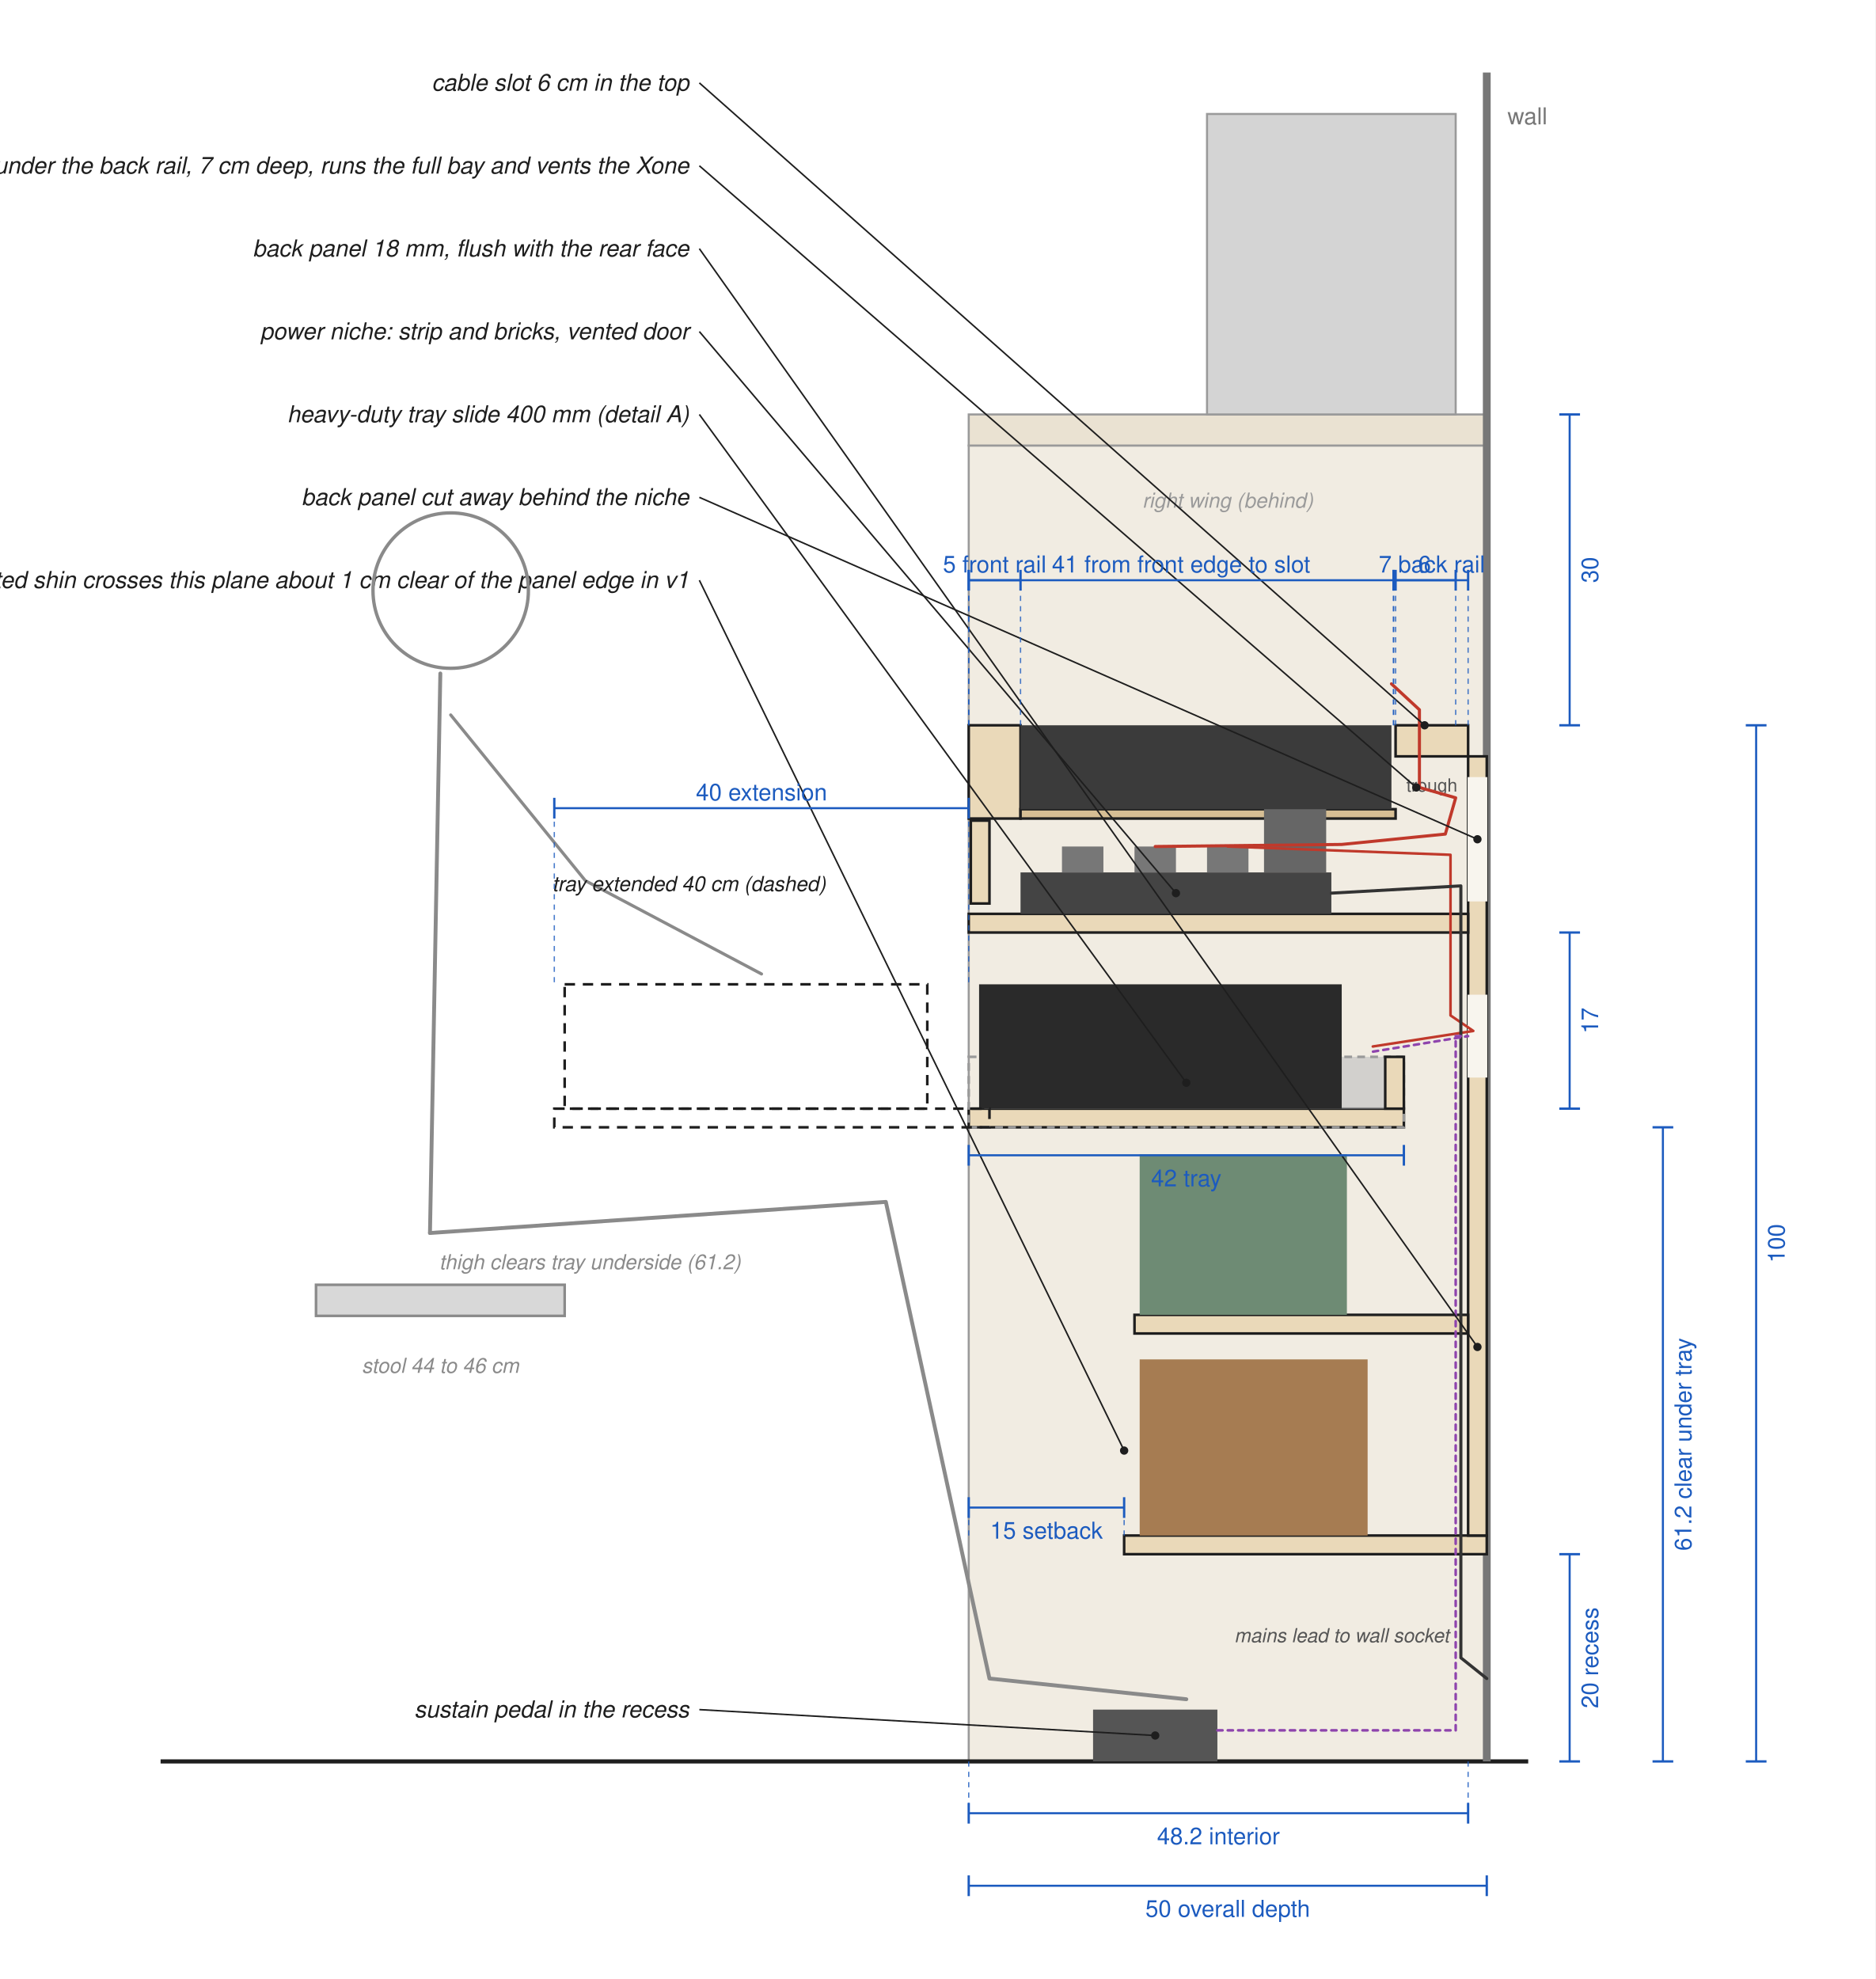
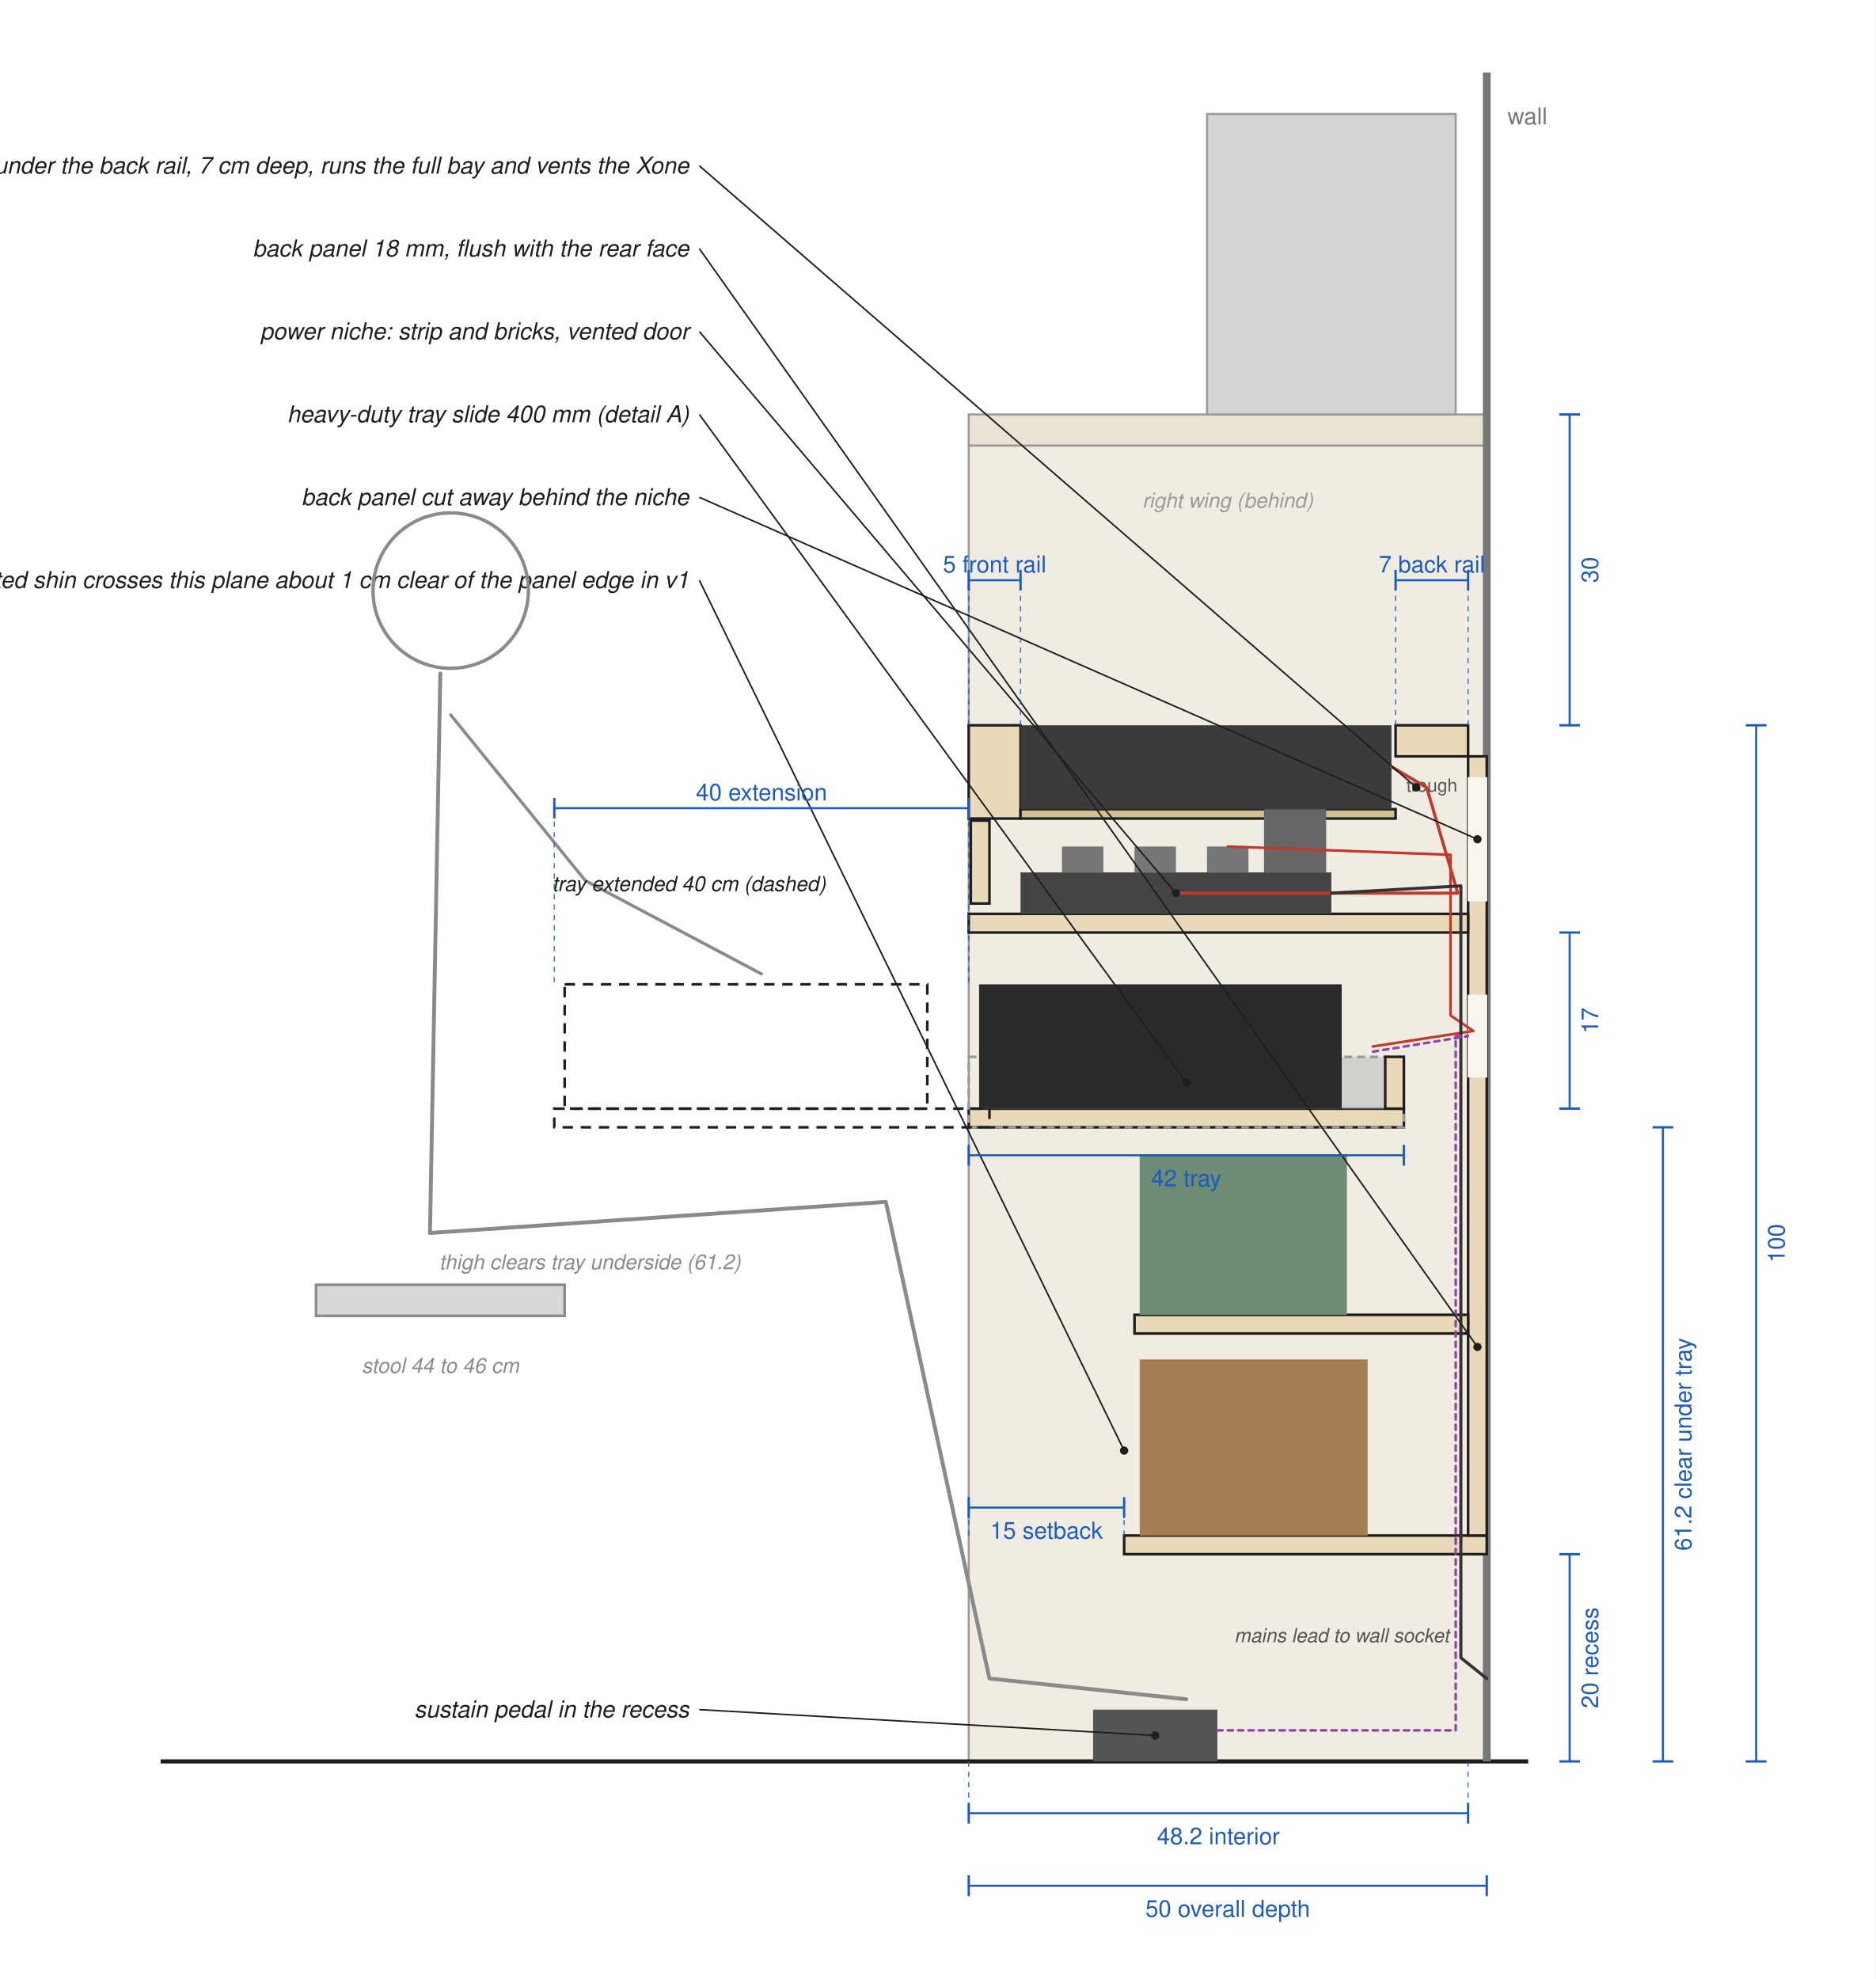
<svg xmlns="http://www.w3.org/2000/svg" viewBox="0 0 724 764" width="724" height="764" font-family="Helvetica Neue, Helvetica, Arial, sans-serif">
  <rect width="724" height="764" fill="white" />
  <rect x="374.0" y="172.0" width="200.0" height="508.0" fill="#F1ECE2" stroke="#9A9A9A" stroke-width="0.8" opacity="1.0" />
  <rect x="374.0" y="160.0" width="200.0" height="12.0" fill="#EAE2D2" stroke="#9A9A9A" stroke-width="0.8" opacity="1.0" />
  <rect x="466.0" y="44.0" width="96.0" height="116.0" fill="#D4D4D4" stroke="#9A9A9A" stroke-width="0.8" opacity="1.0" />
  <text x="474.0" y="196.0" font-size="8" text-anchor="middle" fill="#9A9A9A" font-weight="normal" font-style="italic">right wing (behind)</text>
  <line x1="62.0" y1="680.0" x2="590.0" y2="680.0" stroke="#1E1E1E" stroke-width="1.6" opacity="1.0" />
  <line x1="574.0" y1="680.0" x2="574.0" y2="28.0" stroke="#777" stroke-width="3" opacity="1.0" />
  <text x="582.0" y="48.0" font-size="9" text-anchor="start" fill="#777" font-weight="normal">wall</text>
  <rect x="434.0" y="592.8" width="140.0" height="7.2" fill="#EAD9B9" stroke="#1E1E1E" stroke-width="1.0" opacity="1.0" />
  <rect x="566.8" y="292.0" width="7.2" height="300.8" fill="#EAD9B9" stroke="#1E1E1E" stroke-width="1.0" opacity="1.0" />
  <rect x="566.6" y="384.0" width="7.6" height="32.0" fill="#F8F5EE" stroke="none" stroke-width="1.0" opacity="1.0" />
  <rect x="566.6" y="300.0" width="7.6" height="48.0" fill="#F8F5EE" stroke="none" stroke-width="1.0" opacity="1.0" />
  <rect x="374.0" y="352.8" width="192.8" height="7.2" fill="#EAD9B9" stroke="#1E1E1E" stroke-width="1.0" opacity="1.0" />
  <rect x="374.0" y="280.0" width="20.0" height="36.0" fill="#EAD9B9" stroke="#1E1E1E" stroke-width="1.0" opacity="1.0" />
  <rect x="538.8" y="280.0" width="28.0" height="12.0" fill="#EAD9B9" stroke="#1E1E1E" stroke-width="1.0" opacity="1.0" />
  <rect x="394.0" y="312.4" width="144.8" height="3.6" fill="#D6BE94" stroke="#1E1E1E" stroke-width="1.0" opacity="1.0" />
  <text x="552.8" y="305.6" font-size="7" text-anchor="middle" fill="#555" font-weight="normal">trough</text>
  <rect x="438.0" y="507.6" width="128.8" height="7.2" fill="#EAD9B9" stroke="#1E1E1E" stroke-width="1.0" opacity="1.0" />
  <rect x="440.0" y="524.8" width="88.0" height="68.0" fill="#A67C52" stroke="none" stroke-width="1.0" opacity="1.0" />
  <rect x="440.0" y="445.6" width="80.0" height="62.0" fill="#6E8B74" stroke="none" stroke-width="1.0" opacity="1.0" />
  <line x1="374.0" y1="592.8" x2="374.0" y2="582.0" stroke="#1C5BBF" stroke-width="0.5" stroke-dasharray="2,2" opacity="0.8" />
  <line x1="434.0" y1="592.8" x2="434.0" y2="582.0" stroke="#1C5BBF" stroke-width="0.5" stroke-dasharray="2,2" opacity="0.8" />
  <line x1="374.0" y1="582.0" x2="434.0" y2="582.0" stroke="#1C5BBF" stroke-width="0.8" opacity="1.0" />
  <line x1="374.0" y1="578.0" x2="374.0" y2="586.0" stroke="#1C5BBF" stroke-width="0.9" />
  <line x1="434.0" y1="578.0" x2="434.0" y2="586.0" stroke="#1C5BBF" stroke-width="0.9" />
  <text x="404.0" y="594.0" font-size="9" text-anchor="middle" fill="#1C5BBF" font-weight="normal">15 setback</text>
  <line x1="434.0" y1="560.0" x2="270.0" y2="224.0" stroke="#1E1E1E" stroke-width="0.6" opacity="1.0" />
  <circle cx="434.0" cy="560.0" r="1.6" fill="#1E1E1E" stroke="none" stroke-width="1.0" />
  <text x="266.0" y="227.0" font-size="9" text-anchor="end" fill="#1E1E1E" font-weight="normal" font-style="italic">book zone set back 15 cm: the seated shin crosses this plane about 1 cm clear of the panel edge in v1</text>
  <rect x="374.0" y="428.0" width="168.0" height="7.2" fill="#EAD9B9" stroke="#1E1E1E" stroke-width="1.0" opacity="1.0" />
  <rect x="380.0" y="408.0" width="160.0" height="20.0" fill="#C4C4C4" stroke="none" stroke-width="1.0" opacity="0.7" />
  <rect x="374.0" y="408.0" width="168.0" height="27.2" fill="none" stroke="#9A9A9A" stroke-width="1.0" stroke-dasharray="3,2" opacity="1.0" />
  <rect x="534.8" y="408.0" width="7.2" height="20.0" fill="#EAD9B9" stroke="#1E1E1E" stroke-width="1.0" opacity="1.0" />
  <rect x="378.0" y="380.0" width="140.0" height="48.0" fill="#2A2A2A" stroke="none" stroke-width="1.0" opacity="1.0" />
  <rect x="214.0" y="428.0" width="168.0" height="7.2" fill="none" stroke="#1E1E1E" stroke-width="1.0" stroke-dasharray="4,3" opacity="1.0" />
  <rect x="218.0" y="380.0" width="140.0" height="48.0" fill="none" stroke="#1E1E1E" stroke-width="1.0" stroke-dasharray="4,3" opacity="1.0" />
  <rect x="374.8" y="316.8" width="7.2" height="32.0" fill="#EAD9B9" stroke="#1E1E1E" stroke-width="1.0" opacity="1.0" />
  <rect x="394.0" y="336.8" width="120.0" height="16.0" fill="#444" stroke="none" stroke-width="1.0" opacity="1.0" />
  <rect x="410.0" y="326.8" width="16.0" height="10.0" fill="#777" stroke="none" stroke-width="1.0" opacity="1.0" />
  <rect x="438.0" y="326.8" width="16.0" height="10.0" fill="#777" stroke="none" stroke-width="1.0" opacity="1.0" />
  <rect x="466.0" y="326.8" width="16.0" height="10.0" fill="#777" stroke="none" stroke-width="1.0" opacity="1.0" />
  <rect x="488.0" y="302.8" width="24.0" height="34.0" fill="#666" stroke="none" stroke-width="1.0" opacity="1.0" />
  <rect x="394.0" y="280.0" width="143.2" height="32.4" fill="#3B3B3B" stroke="none" stroke-width="1.0" opacity="1.0" />
-   <polyline points="537.2,264.0 548.0,274.0 548.0,304.0 562.0,308.0 558.0,322.0 518.0,326.0 446.0,326.8" fill="none" stroke="#C0392B" stroke-width="1.2" stroke-linejoin="round" stroke-linecap="round" />
+   <polyline points="537.2,296.0 550.8,304.0 562.8,344.8 454.0,344.8" fill="none" stroke="#C0392B" stroke-width="1.2" stroke-linejoin="round" stroke-linecap="round" />
  <polyline points="530.0,404.0 568.8,398.0 560.0,392.0 560.0,330.0 474.0,326.8" fill="none" stroke="#C0392B" stroke-width="1.0" stroke-linejoin="round" stroke-linecap="round" />
  <polyline points="514.0,344.8 564.0,342.0 564.0,640.0 574.0,648.0" fill="none" stroke="#333" stroke-width="1.2" stroke-linejoin="round" stroke-linecap="round" />
  <text x="518.0" y="634.0" font-size="7.5" text-anchor="middle" fill="#555" font-weight="normal" font-style="italic">mains lead to wall socket</text>
  <rect x="422.0" y="660.0" width="48.0" height="20.0" fill="#555" stroke="none" stroke-width="1.0" opacity="1.0" />
  <polyline points="470.0,668.0 562.0,668.0 562.0,400.0 566.8,400.0 530.0,406.0" fill="none" stroke="#8E44AD" stroke-width="1.0" stroke-linejoin="round" stroke-linecap="round" stroke-dasharray="2,2" />
  <circle cx="174.0" cy="228.0" r="30.0" fill="none" stroke="#8A8A8A" stroke-width="1.3" />
  <polyline points="170.0,260.0 166.0,476.0" fill="none" stroke="#8A8A8A" stroke-width="1.5" stroke-linejoin="round" stroke-linecap="round" />
  <polyline points="174.0,276.0 226.0,340.0 294.0,376.0" fill="none" stroke="#8A8A8A" stroke-width="1.2" stroke-linejoin="round" stroke-linecap="round" />
  <polyline points="166.0,476.0 342.0,464.0 382.0,648.0 458.0,656.0" fill="none" stroke="#8A8A8A" stroke-width="1.5" stroke-linejoin="round" stroke-linecap="round" />
  <rect x="122.0" y="496.0" width="96.0" height="12.0" fill="#D8D8D8" stroke="#8A8A8A" stroke-width="1.0" opacity="1.0" />
  <text x="170.0" y="530.0" font-size="8" text-anchor="middle" fill="#8A8A8A" font-weight="normal" font-style="italic">stool 44 to 46 cm</text>
  <text x="286.0" y="490.0" font-size="8" text-anchor="end" fill="#8A8A8A" font-weight="normal" font-style="italic">thigh clears tray underside (61.2)</text>
-   <line x1="550.0" y1="280.0" x2="270.0" y2="32.0" stroke="#1E1E1E" stroke-width="0.6" opacity="1.0" />
-   <circle cx="550.0" cy="280.0" r="1.6" fill="#1E1E1E" stroke="none" stroke-width="1.0" />
-   <text x="266.0" y="35.0" font-size="9" text-anchor="end" fill="#1E1E1E" font-weight="normal" font-style="italic">cable slot 6 cm in the top</text>
  <line x1="546.8" y1="304.0" x2="270.0" y2="64.0" stroke="#1E1E1E" stroke-width="0.6" opacity="1.0" />
  <circle cx="546.8" cy="304.0" r="1.6" fill="#1E1E1E" stroke="none" stroke-width="1.0" />
  <text x="266.0" y="67.0" font-size="9" text-anchor="end" fill="#1E1E1E" font-weight="normal" font-style="italic">cable trough under the back rail, 7 cm deep, runs the full bay and vents the Xone</text>
  <line x1="570.4" y1="520.0" x2="270.0" y2="96.0" stroke="#1E1E1E" stroke-width="0.6" opacity="1.0" />
  <circle cx="570.4" cy="520.0" r="1.6" fill="#1E1E1E" stroke="none" stroke-width="1.0" />
  <text x="266.0" y="99.0" font-size="9" text-anchor="end" fill="#1E1E1E" font-weight="normal" font-style="italic">back panel 18 mm, flush with the rear face</text>
  <line x1="454.0" y1="344.8" x2="270.0" y2="128.0" stroke="#1E1E1E" stroke-width="0.6" opacity="1.0" />
  <circle cx="454.0" cy="344.8" r="1.6" fill="#1E1E1E" stroke="none" stroke-width="1.0" />
  <text x="266.0" y="131.0" font-size="9" text-anchor="end" fill="#1E1E1E" font-weight="normal" font-style="italic">power niche: strip and bricks, vented door</text>
  <line x1="570.4" y1="324.0" x2="270.0" y2="192.0" stroke="#1E1E1E" stroke-width="0.6" opacity="1.0" />
  <circle cx="570.4" cy="324.0" r="1.6" fill="#1E1E1E" stroke="none" stroke-width="1.0" />
  <text x="266.0" y="195.0" font-size="9" text-anchor="end" fill="#1E1E1E" font-weight="normal" font-style="italic">back panel cut away behind the niche</text>
  <line x1="458.0" y1="418.0" x2="270.0" y2="160.0" stroke="#1E1E1E" stroke-width="0.6" opacity="1.0" />
  <circle cx="458.0" cy="418.0" r="1.6" fill="#1E1E1E" stroke="none" stroke-width="1.0" />
  <text x="266.0" y="163.0" font-size="9" text-anchor="end" fill="#1E1E1E" font-weight="normal" font-style="italic">heavy-duty tray slide 400 mm (detail A)</text>
  <line x1="446.0" y1="670.0" x2="270.0" y2="660.0" stroke="#1E1E1E" stroke-width="0.6" opacity="1.0" />
  <circle cx="446.0" cy="670.0" r="1.6" fill="#1E1E1E" stroke="none" stroke-width="1.0" />
  <text x="266.0" y="663.0" font-size="9" text-anchor="end" fill="#1E1E1E" font-weight="normal" font-style="italic">sustain pedal in the recess</text>
  <text x="266.0" y="344.0" font-size="8" text-anchor="middle" fill="#1E1E1E" font-weight="normal" font-style="italic">tray extended 40 cm (dashed)</text>
  <line x1="374.0" y1="680.0" x2="374.0" y2="700.0" stroke="#1C5BBF" stroke-width="0.5" stroke-dasharray="2,2" opacity="0.8" />
  <line x1="566.8" y1="680.0" x2="566.8" y2="700.0" stroke="#1C5BBF" stroke-width="0.5" stroke-dasharray="2,2" opacity="0.8" />
  <line x1="374.0" y1="700.0" x2="566.8" y2="700.0" stroke="#1C5BBF" stroke-width="0.8" opacity="1.0" />
  <line x1="374.0" y1="696.0" x2="374.0" y2="704.0" stroke="#1C5BBF" stroke-width="0.9" />
  <line x1="566.8" y1="696.0" x2="566.8" y2="704.0" stroke="#1C5BBF" stroke-width="0.9" />
  <text x="470.4" y="712.0" font-size="9" text-anchor="middle" fill="#1C5BBF" font-weight="normal">48.2 interior</text>
  <line x1="374.0" y1="280.0" x2="374.0" y2="224.0" stroke="#1C5BBF" stroke-width="0.5" stroke-dasharray="2,2" opacity="0.8" />
  <line x1="394.0" y1="280.0" x2="394.0" y2="224.0" stroke="#1C5BBF" stroke-width="0.5" stroke-dasharray="2,2" opacity="0.8" />
  <line x1="374.0" y1="224.0" x2="394.0" y2="224.0" stroke="#1C5BBF" stroke-width="0.8" opacity="1.0" />
  <line x1="374.0" y1="220.0" x2="374.0" y2="228.0" stroke="#1C5BBF" stroke-width="0.9" />
  <line x1="394.0" y1="220.0" x2="394.0" y2="228.0" stroke="#1C5BBF" stroke-width="0.9" />
  <text x="384.0" y="221.0" font-size="9" text-anchor="middle" fill="#1C5BBF" font-weight="normal">5 front rail</text>
  <line x1="538.8" y1="280.0" x2="538.8" y2="224.0" stroke="#1C5BBF" stroke-width="0.5" stroke-dasharray="2,2" opacity="0.8" />
  <line x1="566.8" y1="280.0" x2="566.8" y2="224.0" stroke="#1C5BBF" stroke-width="0.5" stroke-dasharray="2,2" opacity="0.8" />
  <line x1="538.8" y1="224.0" x2="566.8" y2="224.0" stroke="#1C5BBF" stroke-width="0.8" opacity="1.0" />
  <line x1="538.8" y1="220.0" x2="538.8" y2="228.0" stroke="#1C5BBF" stroke-width="0.9" />
  <line x1="566.8" y1="220.0" x2="566.8" y2="228.0" stroke="#1C5BBF" stroke-width="0.9" />
  <text x="552.8" y="221.0" font-size="9" text-anchor="middle" fill="#1C5BBF" font-weight="normal">7 back rail</text>
  <line x1="374.0" y1="728.0" x2="574.0" y2="728.0" stroke="#1C5BBF" stroke-width="0.8" opacity="1.0" />
  <line x1="374.0" y1="724.0" x2="374.0" y2="732.0" stroke="#1C5BBF" stroke-width="0.9" />
  <line x1="574.0" y1="724.0" x2="574.0" y2="732.0" stroke="#1C5BBF" stroke-width="0.9" />
  <text x="474.0" y="740.0" font-size="9" text-anchor="middle" fill="#1C5BBF" font-weight="normal">50 overall depth</text>
  <line x1="214.0" y1="379.2" x2="214.0" y2="312.0" stroke="#1C5BBF" stroke-width="0.5" stroke-dasharray="2,2" opacity="0.8" />
  <line x1="374.0" y1="379.2" x2="374.0" y2="312.0" stroke="#1C5BBF" stroke-width="0.5" stroke-dasharray="2,2" opacity="0.8" />
  <line x1="214.0" y1="312.0" x2="374.0" y2="312.0" stroke="#1C5BBF" stroke-width="0.8" opacity="1.0" />
  <line x1="214.0" y1="308.0" x2="214.0" y2="316.0" stroke="#1C5BBF" stroke-width="0.9" />
  <line x1="374.0" y1="308.0" x2="374.0" y2="316.0" stroke="#1C5BBF" stroke-width="0.9" />
  <text x="294.0" y="309.0" font-size="9" text-anchor="middle" fill="#1C5BBF" font-weight="normal">40 extension</text>
-   <line x1="374.0" y1="280.0" x2="374.0" y2="224.0" stroke="#1C5BBF" stroke-width="0.5" stroke-dasharray="2,2" opacity="0.8" />
-   <line x1="538.0" y1="280.0" x2="538.0" y2="224.0" stroke="#1C5BBF" stroke-width="0.5" stroke-dasharray="2,2" opacity="0.8" />
-   <line x1="374.0" y1="224.0" x2="538.0" y2="224.0" stroke="#1C5BBF" stroke-width="0.8" opacity="1.0" />
-   <line x1="374.0" y1="220.0" x2="374.0" y2="228.0" stroke="#1C5BBF" stroke-width="0.9" />
-   <line x1="538.0" y1="220.0" x2="538.0" y2="228.0" stroke="#1C5BBF" stroke-width="0.9" />
-   <text x="456.0" y="221.0" font-size="9" text-anchor="middle" fill="#1C5BBF" font-weight="normal">41 from front edge to slot</text>
-   <line x1="538.0" y1="280.0" x2="538.0" y2="224.0" stroke="#1C5BBF" stroke-width="0.5" stroke-dasharray="2,2" opacity="0.8" />
-   <line x1="562.0" y1="280.0" x2="562.0" y2="224.0" stroke="#1C5BBF" stroke-width="0.5" stroke-dasharray="2,2" opacity="0.8" />
-   <line x1="538.0" y1="224.0" x2="562.0" y2="224.0" stroke="#1C5BBF" stroke-width="0.8" opacity="1.0" />
-   <line x1="538.0" y1="220.0" x2="538.0" y2="228.0" stroke="#1C5BBF" stroke-width="0.9" />
-   <line x1="562.0" y1="220.0" x2="562.0" y2="228.0" stroke="#1C5BBF" stroke-width="0.9" />
-   <text x="550.0" y="221.0" font-size="9" text-anchor="middle" fill="#1C5BBF" font-weight="normal">6</text>
  <line x1="374.0" y1="446.0" x2="542.0" y2="446.0" stroke="#1C5BBF" stroke-width="0.8" opacity="1.0" />
  <line x1="374.0" y1="442.0" x2="374.0" y2="450.0" stroke="#1C5BBF" stroke-width="0.9" />
  <line x1="542.0" y1="442.0" x2="542.0" y2="450.0" stroke="#1C5BBF" stroke-width="0.9" />
  <text x="458.0" y="458.0" font-size="9" text-anchor="middle" fill="#1C5BBF" font-weight="normal">42 tray</text>
  <line x1="606.0" y1="680.0" x2="606.0" y2="600.0" stroke="#1C5BBF" stroke-width="0.8" opacity="1.0" />
  <line x1="602.0" y1="680.0" x2="610.0" y2="680.0" stroke="#1C5BBF" stroke-width="0.9" />
  <line x1="602.0" y1="600.0" x2="610.0" y2="600.0" stroke="#1C5BBF" stroke-width="0.9" />
  <text x="617.0" y="640.0" font-size="9" text-anchor="middle" fill="#1C5BBF" font-weight="normal" transform="rotate(-90 617.0 640.0)">20 recess</text>
  <line x1="606.0" y1="428.0" x2="606.0" y2="360.0" stroke="#1C5BBF" stroke-width="0.8" opacity="1.0" />
  <line x1="602.0" y1="428.0" x2="610.0" y2="428.0" stroke="#1C5BBF" stroke-width="0.9" />
  <line x1="602.0" y1="360.0" x2="610.0" y2="360.0" stroke="#1C5BBF" stroke-width="0.9" />
  <text x="617.0" y="394.0" font-size="9" text-anchor="middle" fill="#1C5BBF" font-weight="normal" transform="rotate(-90 617.0 394.0)">17</text>
  <line x1="606.0" y1="280.0" x2="606.0" y2="160.0" stroke="#1C5BBF" stroke-width="0.8" opacity="1.0" />
  <line x1="602.0" y1="280.0" x2="610.0" y2="280.0" stroke="#1C5BBF" stroke-width="0.9" />
  <line x1="602.0" y1="160.0" x2="610.0" y2="160.0" stroke="#1C5BBF" stroke-width="0.9" />
  <text x="617.0" y="220.0" font-size="9" text-anchor="middle" fill="#1C5BBF" font-weight="normal" transform="rotate(-90 617.0 220.0)">30</text>
  <line x1="642.0" y1="680.0" x2="642.0" y2="435.2" stroke="#1C5BBF" stroke-width="0.8" opacity="1.0" />
  <line x1="638.0" y1="680.0" x2="646.0" y2="680.0" stroke="#1C5BBF" stroke-width="0.9" />
  <line x1="638.0" y1="435.2" x2="646.0" y2="435.2" stroke="#1C5BBF" stroke-width="0.9" />
  <text x="653.0" y="557.6" font-size="9" text-anchor="middle" fill="#1C5BBF" font-weight="normal" transform="rotate(-90 653.0 557.6)">61.2 clear under tray</text>
  <line x1="678.0" y1="680.0" x2="678.0" y2="280.0" stroke="#1C5BBF" stroke-width="0.8" opacity="1.0" />
  <line x1="674.0" y1="680.0" x2="682.0" y2="680.0" stroke="#1C5BBF" stroke-width="0.9" />
  <line x1="674.0" y1="280.0" x2="682.0" y2="280.0" stroke="#1C5BBF" stroke-width="0.9" />
  <text x="689.0" y="480.0" font-size="9" text-anchor="middle" fill="#1C5BBF" font-weight="normal" transform="rotate(-90 689.0 480.0)">100</text>
</svg>
